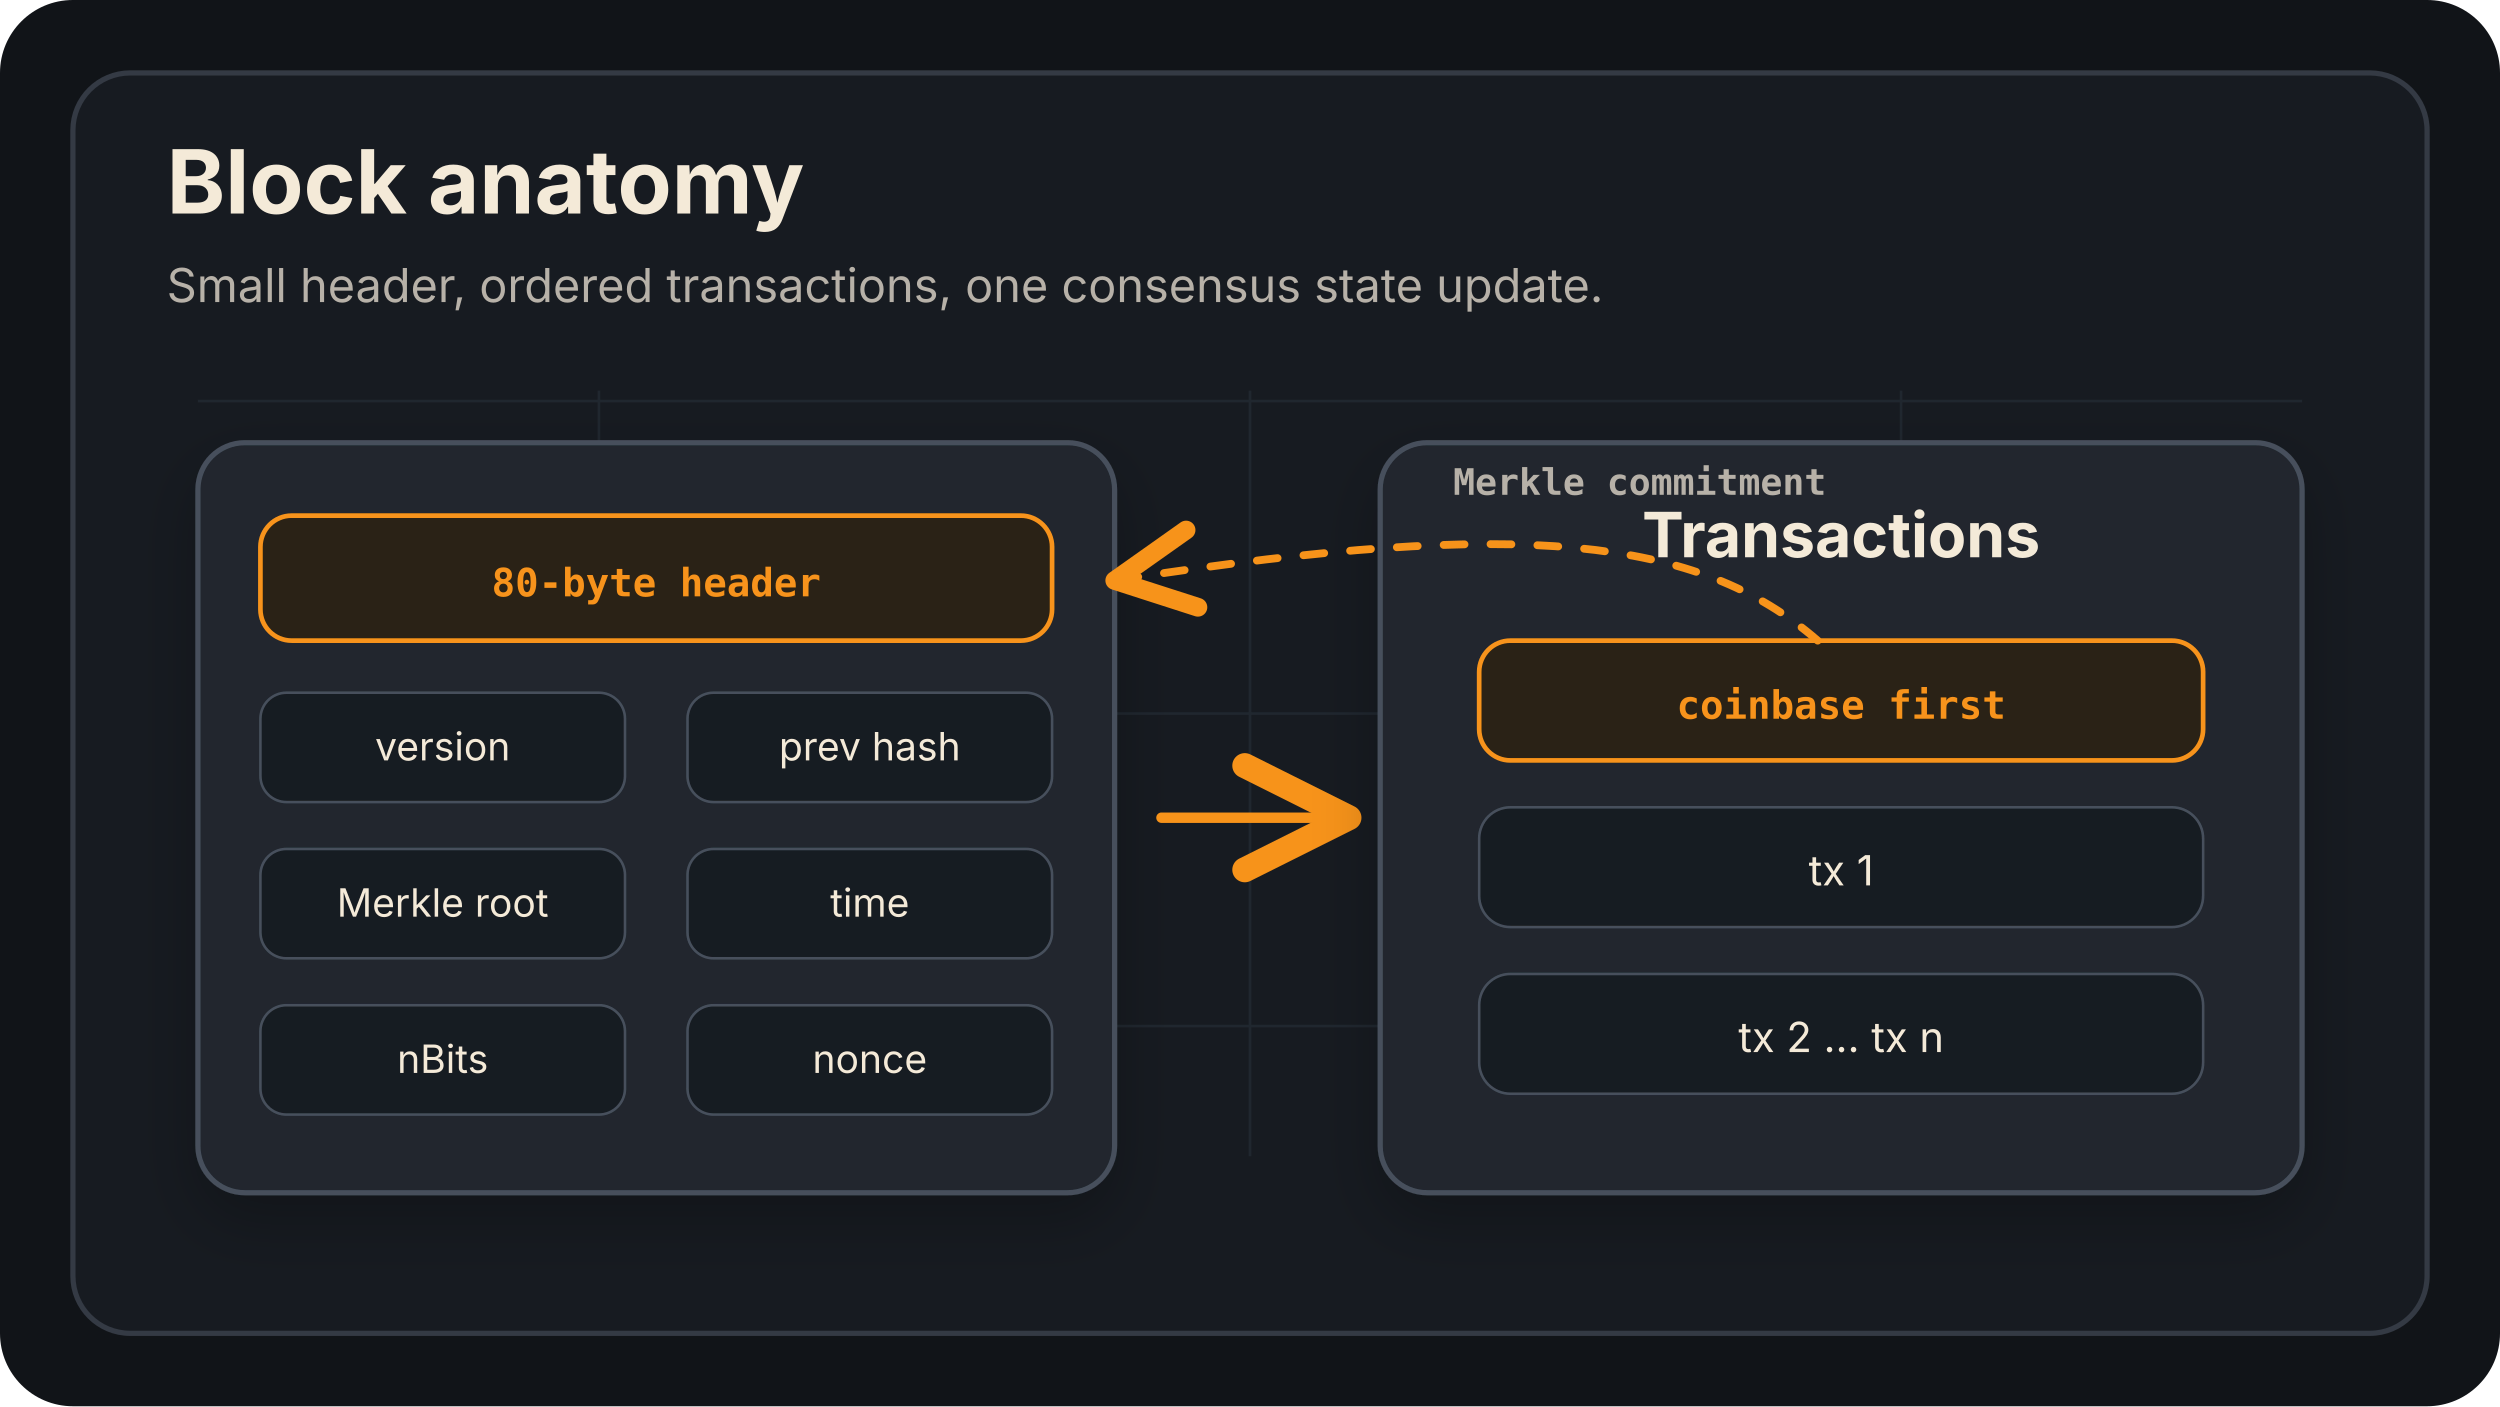
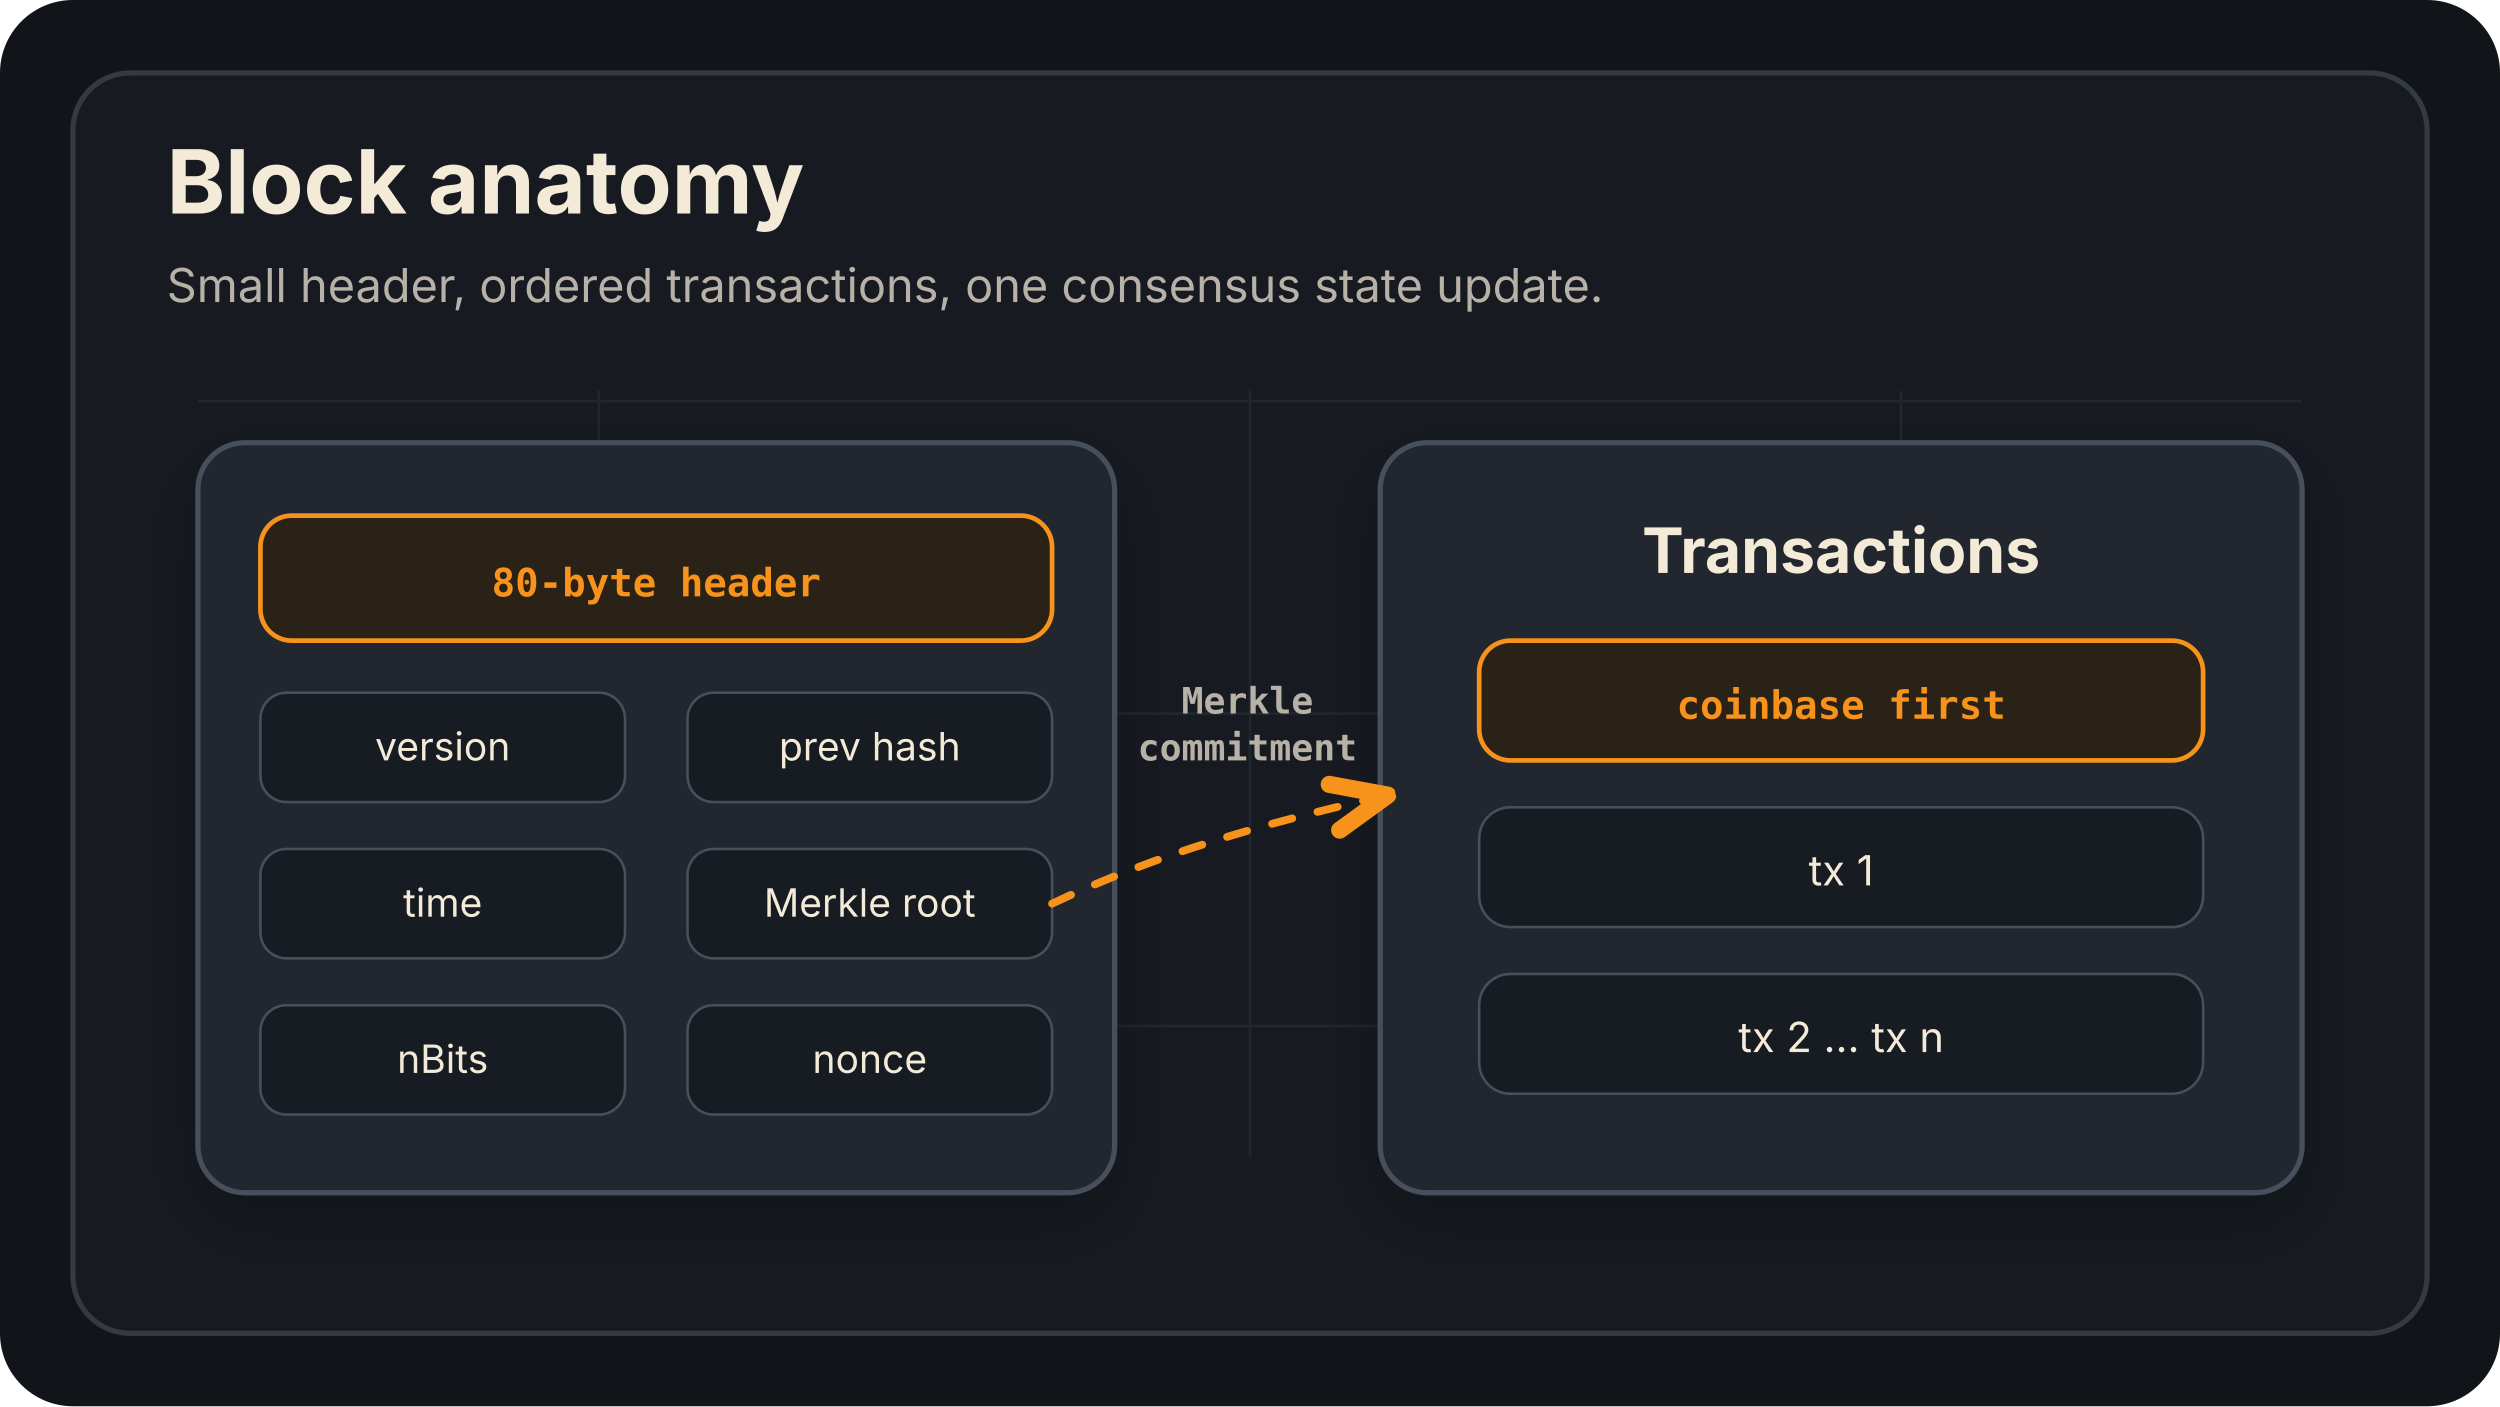
<svg xmlns="http://www.w3.org/2000/svg" width="960" height="540" viewBox="0 0 960 540" fill="none" role="img" aria-labelledby="title desc">
  <defs>
-     <marker id="arrow-orange" markerWidth="14" markerHeight="14" refX="10" refY="7" orient="auto">
-       <path d="M2 2L12 7L2 12" fill="none" stroke="#F7931A" stroke-width="2.4" stroke-linecap="round" stroke-linejoin="round" />
+     <marker id="arrow-orange" markerWidth="10" markerHeight="10" refX="8" refY="5" orient="auto">
+       <path d="M2 2L9 5L2 8" fill="none" stroke="#F7931A" stroke-width="2.2" stroke-linecap="round" stroke-linejoin="round" />
    </marker>
    <filter id="soft" x="-20%" y="-20%" width="140%" height="140%">
      <feDropShadow dx="0" dy="10" stdDeviation="12" flood-color="#000000" flood-opacity="0.24" />
    </filter>
  </defs>
  <rect width="960" height="540" rx="28" fill="#111418" />
  <rect x="28" y="28" width="904" height="484" rx="22" fill="#171B21" stroke="#343A44" stroke-width="2" />
  <text x="64" y="82" fill="#F4EAD8" font-family="Inter, Arial, sans-serif" font-size="34" font-weight="700">Block anatomy</text>
  <text x="64" y="116" fill="#B7B1A8" font-family="Inter, Arial, sans-serif" font-size="18">Small header, ordered transactions, one consensus state update.</text>
  <g stroke="#28313B" stroke-width="1" opacity="0.55">
    <path d="M76 154H884" />
    <path d="M76 274H884" />
    <path d="M76 394H884" />
    <path d="M230 150V444" />
    <path d="M480 150V444" />
    <path d="M730 150V444" />
  </g>
  <g filter="url(#soft)">
    <rect x="76" y="170" width="352" height="288" rx="18" fill="#20252D" stroke="#46505C" stroke-width="2" />
    <rect x="100" y="198" width="304" height="48" rx="12" fill="#2A2116" stroke="#F7931A" stroke-width="1.8" />
    <text x="252" y="229" text-anchor="middle" fill="#F7931A" font-family="JetBrains Mono, monospace" font-size="15" font-weight="700">80-byte header</text>
    <g font-family="Inter, Arial, sans-serif" font-size="15" fill="#F4EAD8">
      <rect x="100" y="266" width="140" height="42" rx="10" fill="#171B21" stroke="#46505C" />
      <text x="170" y="292" text-anchor="middle">version</text>
      <rect x="264" y="266" width="140" height="42" rx="10" fill="#171B21" stroke="#46505C" />
      <text x="334" y="292" text-anchor="middle">prev hash</text>
      <rect x="100" y="326" width="140" height="42" rx="10" fill="#171B21" stroke="#46505C" />
-       <text x="170" y="352" text-anchor="middle">Merkle root</text>
+       <text x="170" y="352" text-anchor="middle">time</text>
      <rect x="264" y="326" width="140" height="42" rx="10" fill="#171B21" stroke="#46505C" />
-       <text x="334" y="352" text-anchor="middle">time</text>
+       <text x="334" y="352" text-anchor="middle">Merkle root</text>
      <rect x="100" y="386" width="140" height="42" rx="10" fill="#171B21" stroke="#46505C" />
      <text x="170" y="412" text-anchor="middle">nBits</text>
      <rect x="264" y="386" width="140" height="42" rx="10" fill="#171B21" stroke="#46505C" />
      <text x="334" y="412" text-anchor="middle">nonce</text>
    </g>
  </g>
-   <path d="M446 314H510" stroke="#F7931A" stroke-width="4" stroke-linecap="round" marker-end="url(#arrow-orange)" />
  <g filter="url(#soft)">
    <rect x="530" y="170" width="354" height="288" rx="18" fill="#20252D" stroke="#46505C" stroke-width="2" />
-     <text x="707" y="214" text-anchor="middle" fill="#F4EAD8" font-family="Inter, Arial, sans-serif" font-size="24" font-weight="700">Transactions</text>
+     <text x="707" y="220" text-anchor="middle" fill="#F4EAD8" font-family="Inter, Arial, sans-serif" font-size="24" font-weight="700">Transactions</text>
    <rect x="568" y="246" width="278" height="46" rx="12" fill="#2A2116" stroke="#F7931A" stroke-width="1.8" />
    <text x="707" y="276" text-anchor="middle" fill="#F7931A" font-family="JetBrains Mono, monospace" font-size="15" font-weight="700">coinbase first</text>
    <rect x="568" y="310" width="278" height="46" rx="12" fill="#171B21" stroke="#46505C" />
    <text x="707" y="340" text-anchor="middle" fill="#F4EAD8" font-family="Inter, Arial, sans-serif" font-size="16">tx 1</text>
    <rect x="568" y="374" width="278" height="46" rx="12" fill="#171B21" stroke="#46505C" />
    <text x="707" y="404" text-anchor="middle" fill="#F4EAD8" font-family="Inter, Arial, sans-serif" font-size="16">tx 2 ... tx n</text>
  </g>
-   <path d="M698 246C652 206 584 199 434 222" stroke="#F7931A" stroke-width="3" stroke-linecap="round" stroke-dasharray="8 10" marker-end="url(#arrow-orange)" />
-   <text x="558" y="190" fill="#B7B1A8" font-family="JetBrains Mono, monospace" font-size="14" font-weight="700">Merkle commitment</text>
+   <path d="M404 347C444 328 486 316 530 306" stroke="#F7931A" stroke-width="3" stroke-linecap="round" stroke-dasharray="8 10" marker-end="url(#arrow-orange)" />
+   <text x="479" y="274" text-anchor="middle" fill="#B7B1A8" font-family="JetBrains Mono, monospace" font-size="14" font-weight="700">Merkle</text>
+   <text x="479" y="292" text-anchor="middle" fill="#B7B1A8" font-family="JetBrains Mono, monospace" font-size="14" font-weight="700">commitment</text>
</svg>
